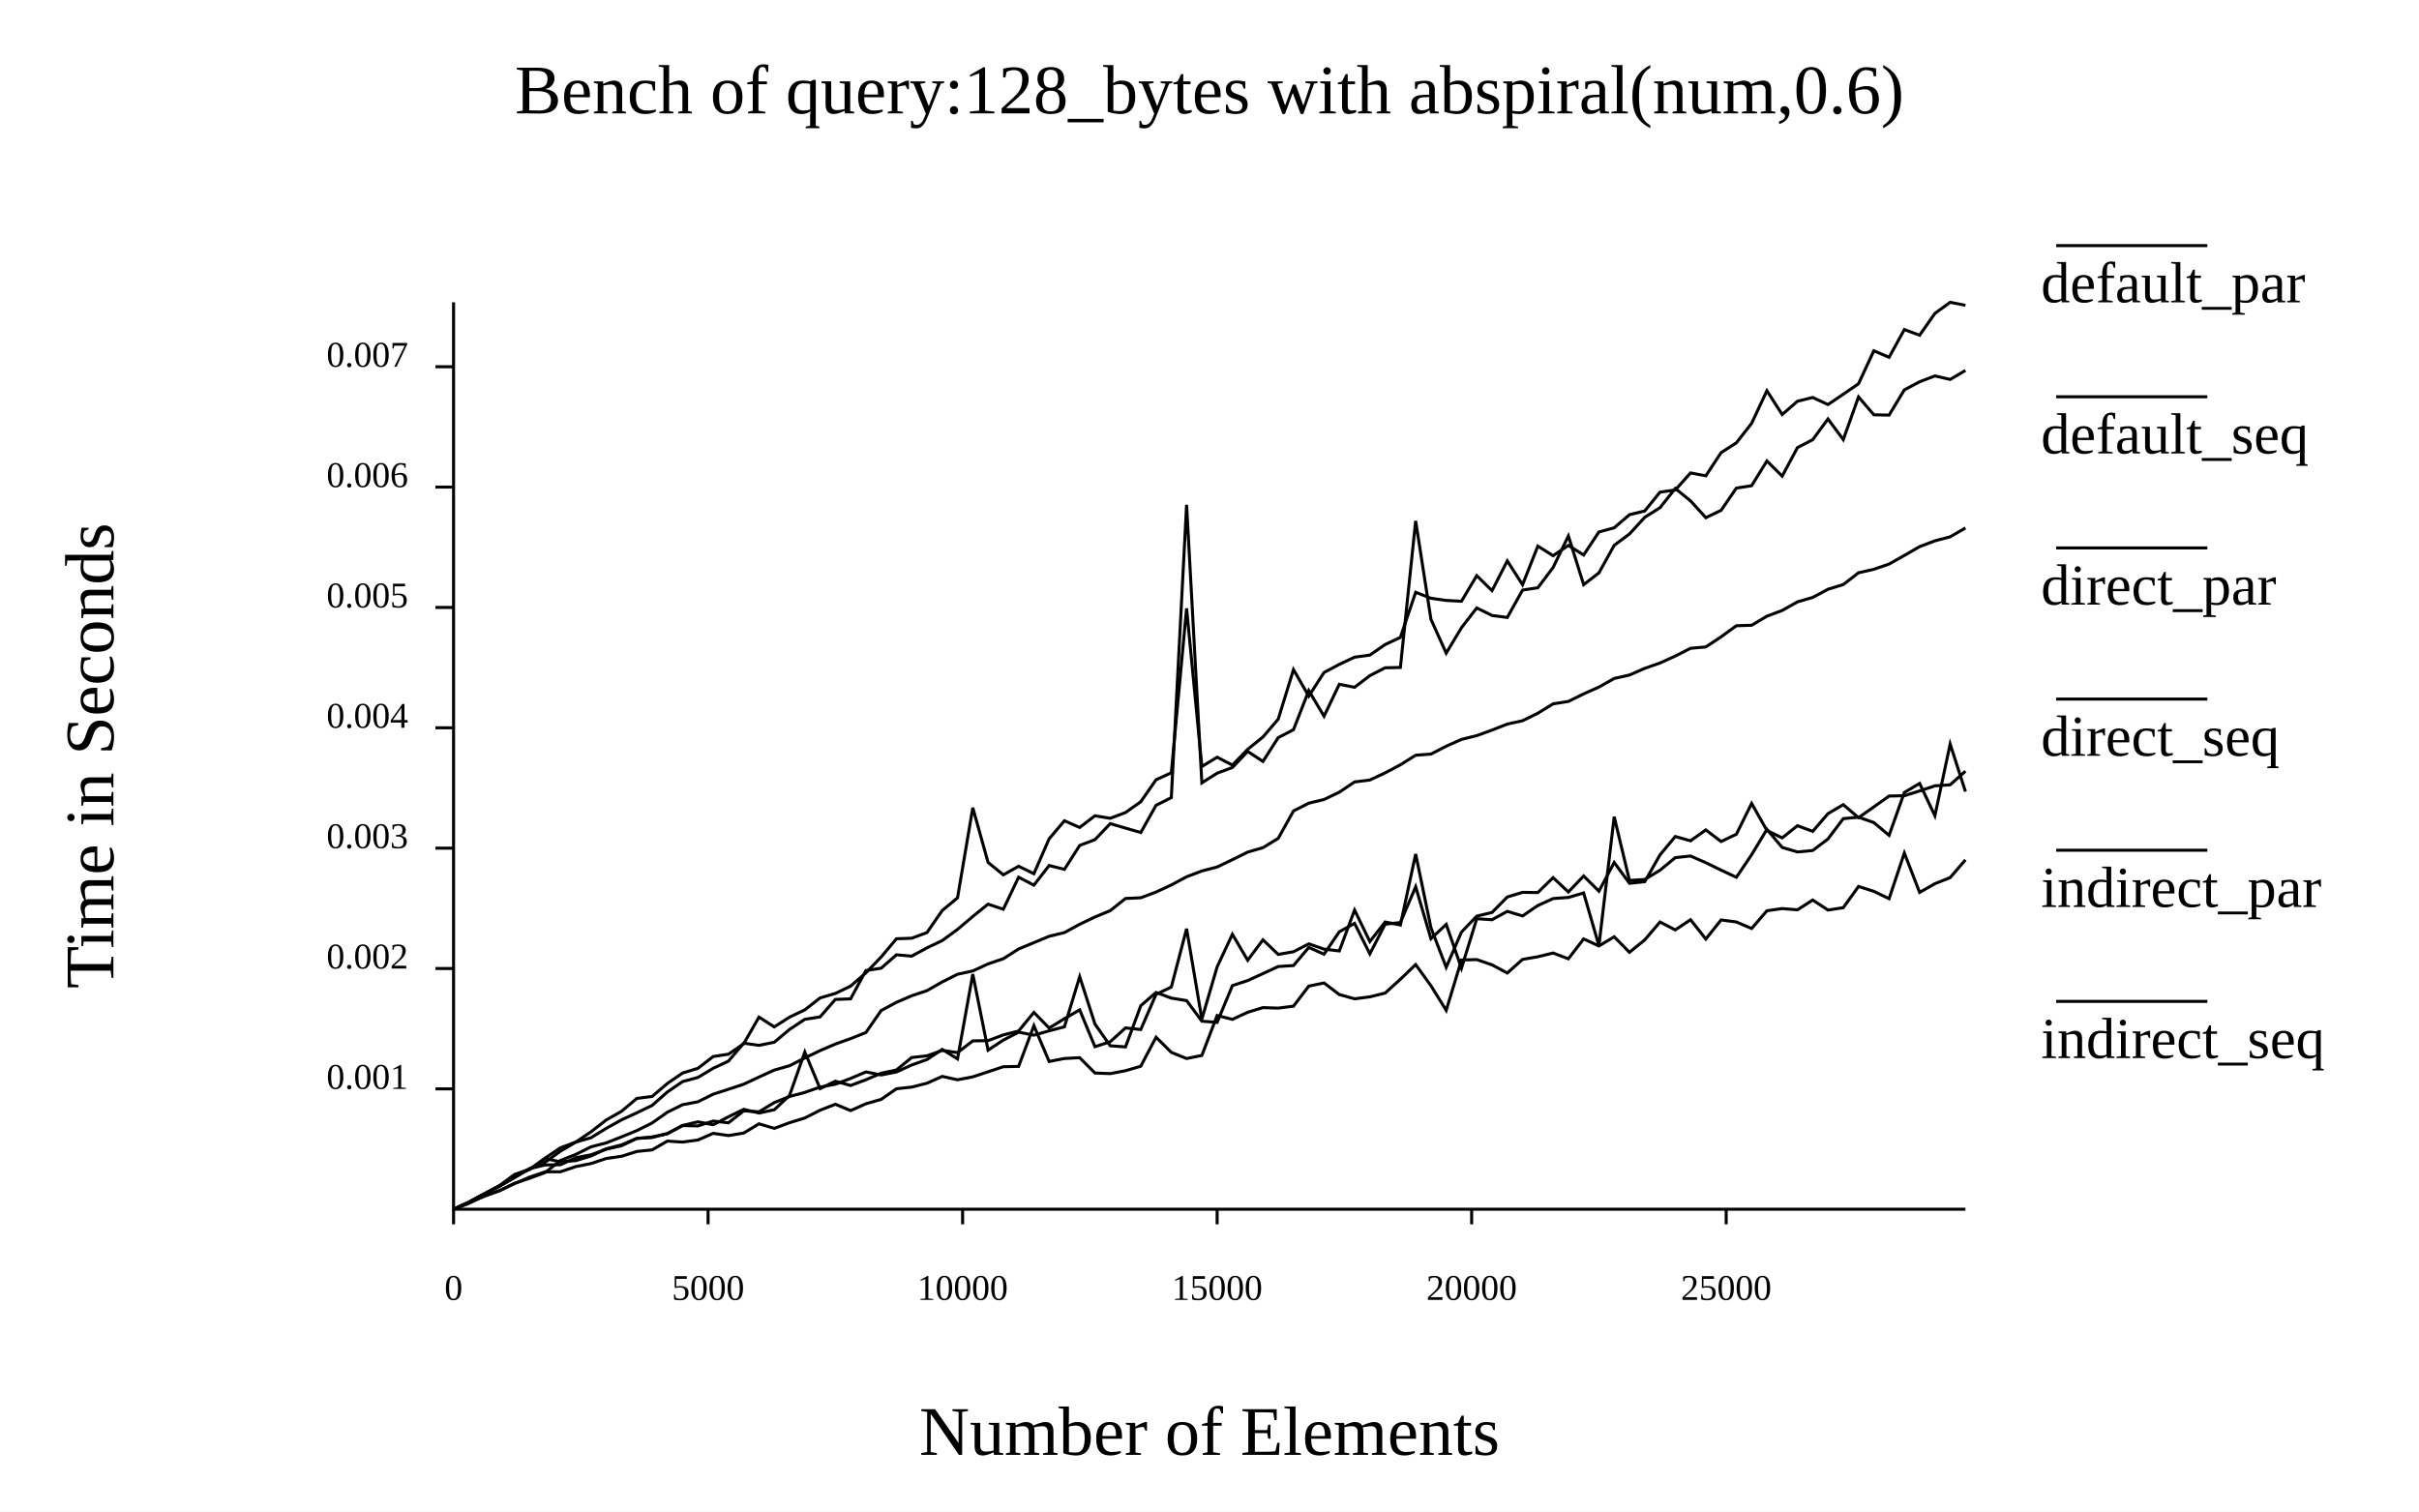
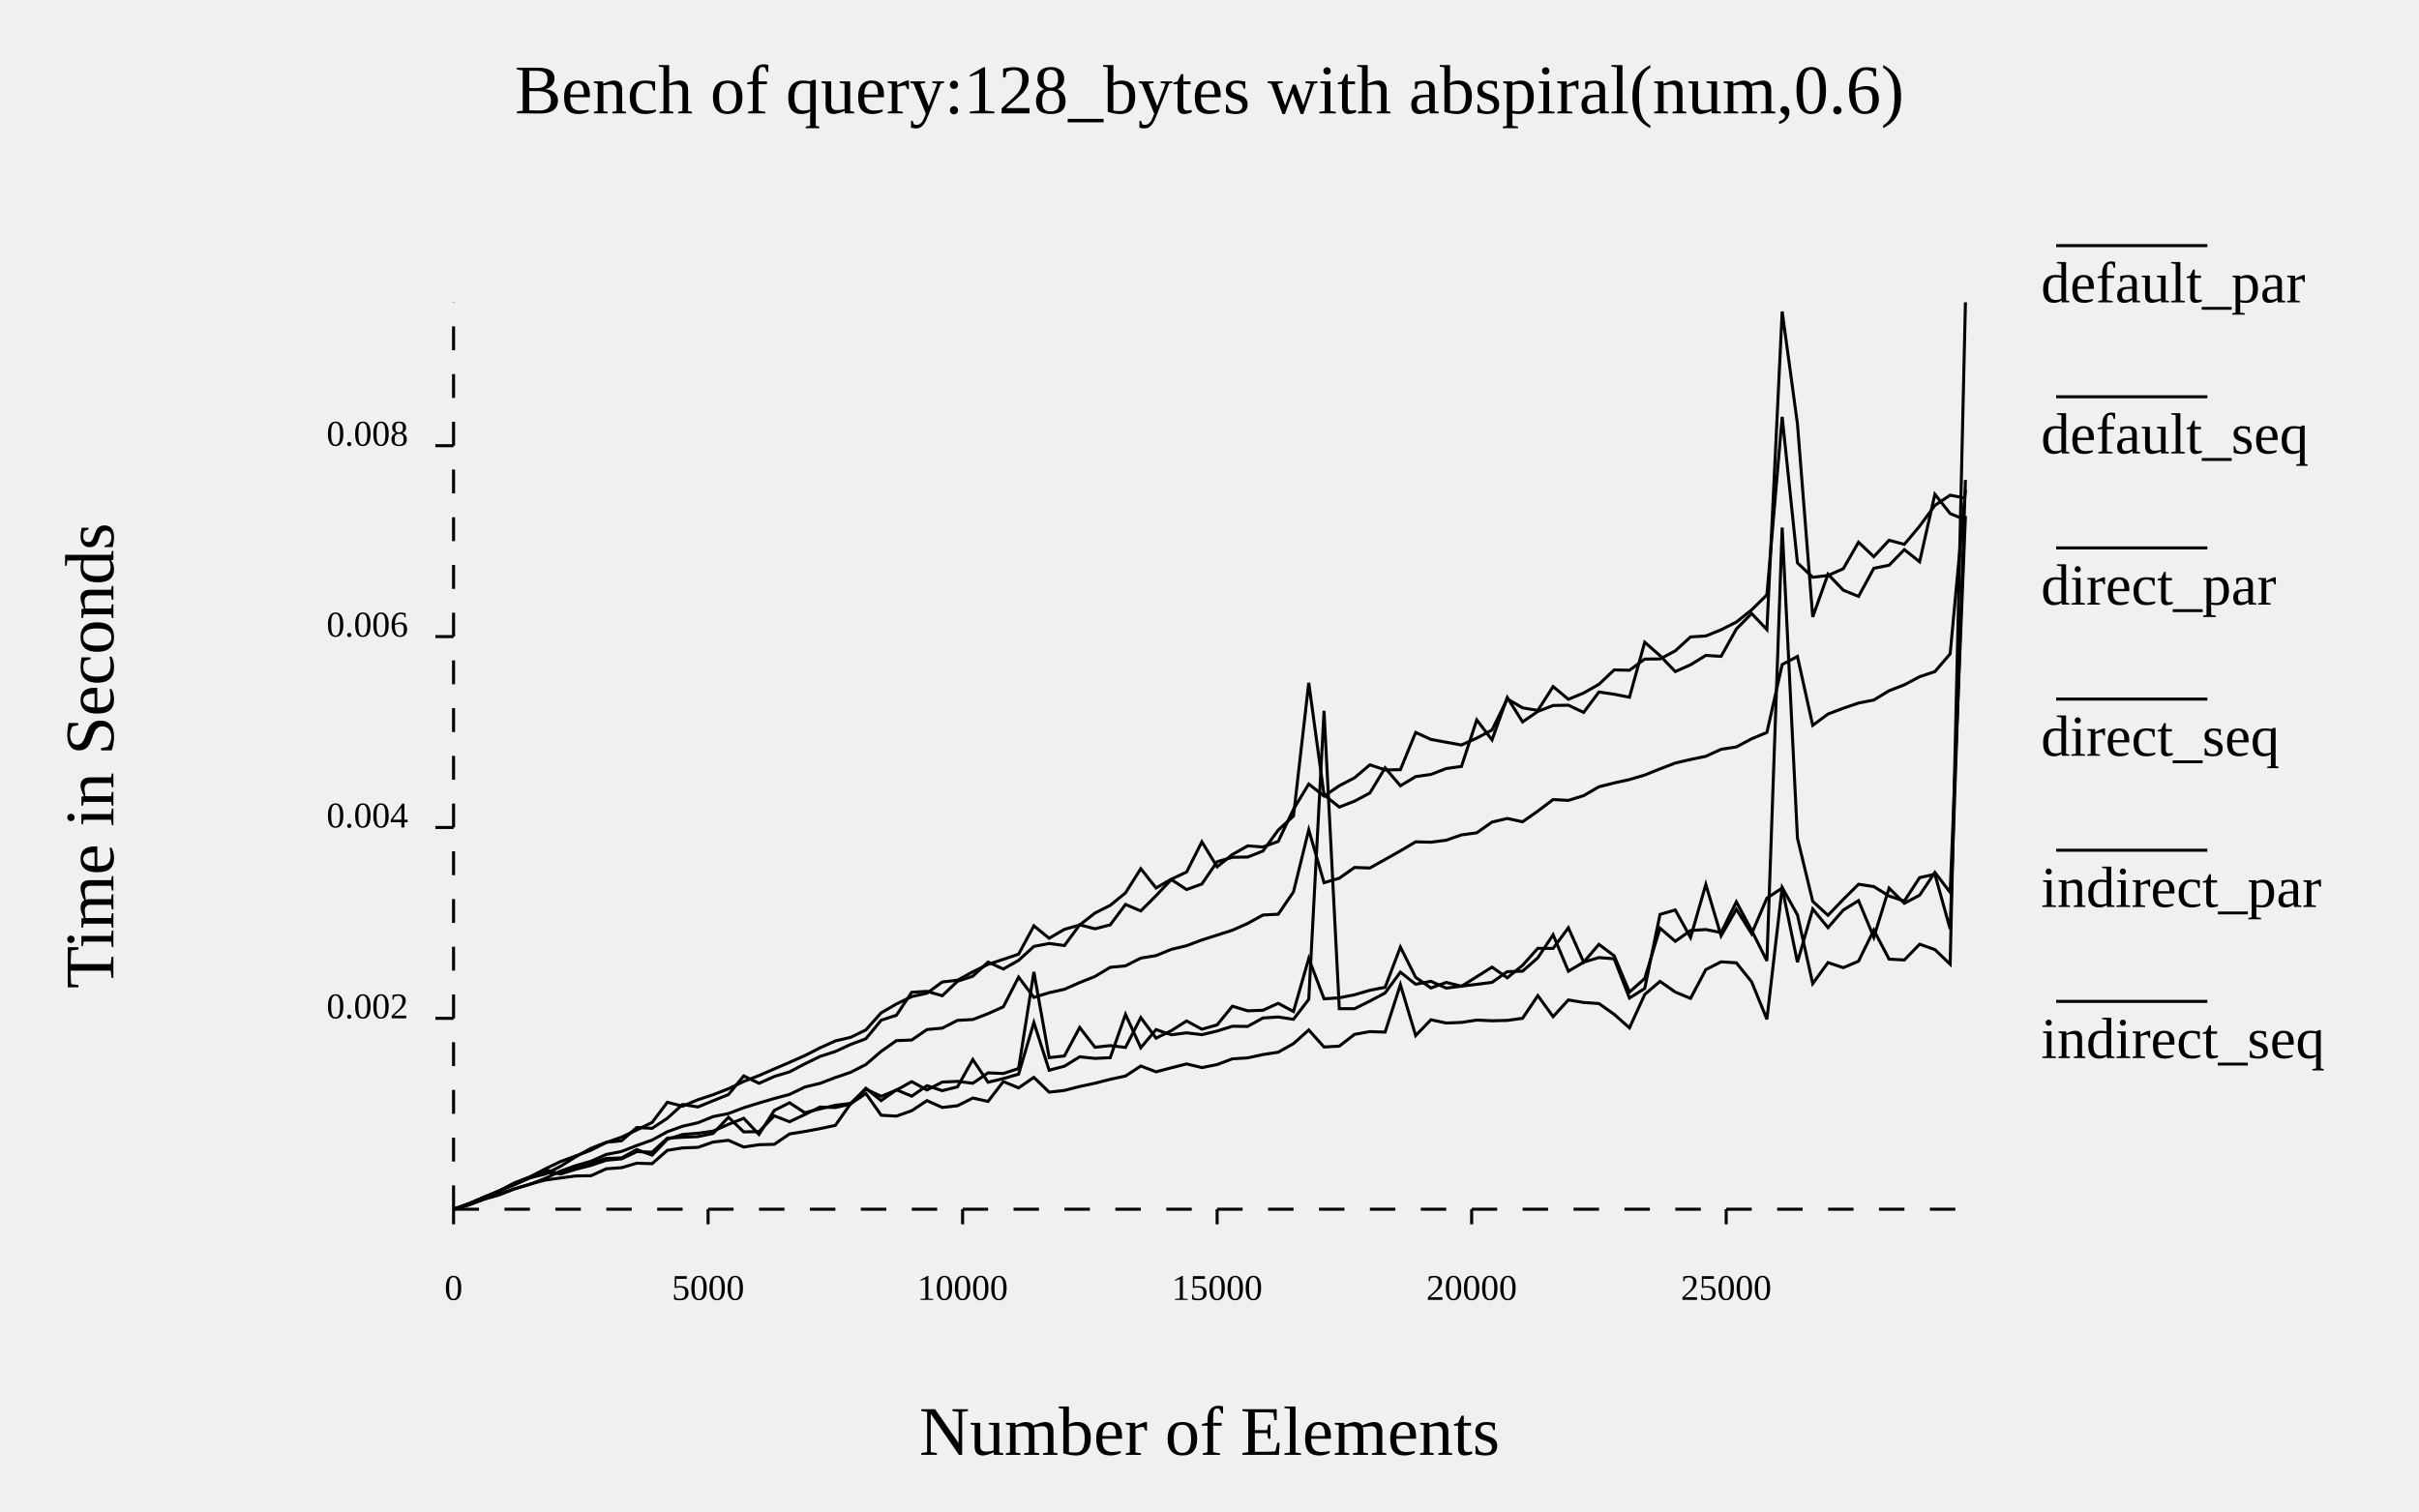
- <svg xmlns="http://www.w3.org/2000/svg" width="800" class="poloto" height="500" viewBox="0 0 800 500">
-   <rect class="poloto_background" fill="white" x="0" y="0" width="800" height="500" />
+ <svg xmlns="http://www.w3.org/2000/svg" width="800" class="poloto_background poloto" height="500" viewBox="0 0 800 500">
  <text class="poloto_text" alignment-baseline="middle" text-anchor="start" font-size="large" x="675" y="100">default_par</text>
-   <line class="poloto0stroke" stroke="black" x1="680" x2="730" y1="81.25" y2="81.25" />
-   <path class="poloto0stroke" fill="none" stroke="black" d=" M 650 261.845 L 644.949 246.113 L 639.899 269.843 L 634.848 259.147 L 629.798 262.145 L 624.747 276.327 L 619.697 272.09 L 614.646 270.313 L 609.596 270.801 L 604.545 277.517 L 599.495 281.334 L 594.444 281.812 L 589.394 280.327 L 584.343 274.352 L 579.293 282.735 L 574.242 290.198 L 569.192 287.843 L 564.141 285.378 L 559.091 283.164 L 554.04 283.701 L 548.99 287.865 L 543.939 290.922 L 538.889 291.239 L 533.838 270.177 L 528.788 312.804 L 523.737 295.387 L 518.687 296.87 L 513.636 297.237 L 508.586 299.532 L 503.535 302.992 L 498.485 301.468 L 493.434 304.243 L 488.384 303.901 L 483.333 320.298 L 478.283 305.776 L 473.232 310.528 L 468.182 293.336 L 463.131 305.176 L 458.081 305.718 L 453.03 315.537 L 447.98 305.446 L 442.929 308.226 L 437.879 315.641 L 432.828 313.408 L 427.778 319.395 L 422.727 319.718 L 417.677 322.052 L 412.626 324.361 L 407.576 326.033 L 402.525 338.203 L 397.475 337.798 L 392.424 330.989 L 387.374 330.17 L 382.323 328.289 L 377.273 332.692 L 372.222 346.308 L 367.172 345.942 L 362.121 338.753 L 357.071 323.078 L 352.02 339.659 L 346.97 340.991 L 341.919 342.43 L 336.869 341.427 L 331.818 344.044 L 326.768 347.398 L 321.717 322.218 L 316.667 350.28 L 311.616 347.143 L 306.566 350.49 L 301.515 352.284 L 296.465 354.593 L 291.414 355.589 L 286.364 354.597 L 281.313 356.733 L 276.263 358.652 L 271.212 359.596 L 266.162 361.361 L 261.111 362.717 L 256.061 364.728 L 251.01 367.773 L 245.96 367.473 L 240.909 371.418 L 235.859 370.834 L 230.808 372.45 L 225.758 372.329 L 220.707 375.049 L 215.657 376.097 L 210.606 376.57 L 205.556 378.718 L 200.505 379.994 L 195.455 382.397 L 190.404 383.928 L 185.354 384.326 L 180.303 383.227 L 175.253 386.798 L 170.202 388.59 L 165.152 392.365 L 160.101 394.946 L 155.051 397.689 L 150 400" />
+   <line class="poloto0stroke poloto0legend" stroke="black" x1="680" x2="730" y1="81.25" y2="81.25" />
+   <path class="poloto0stroke" fill="none" stroke="black" d=" M 650 170.692 L 644.949 295.214 L 639.899 288.594 L 634.848 296.132 L 629.798 298.794 L 624.747 293.785 L 619.697 310.054 L 614.646 297.912 L 609.596 301.052 L 604.545 306.852 L 599.495 300.704 L 594.444 318.293 L 589.394 293.758 L 584.343 297.096 L 579.293 308.881 L 574.242 300.772 L 569.192 309.581 L 564.141 292.564 L 559.091 310.132 L 554.04 301.015 L 548.99 302.473 L 543.939 326.975 L 538.889 330.152 L 533.838 317.159 L 528.788 316.763 L 523.737 318.277 L 518.687 321.267 L 513.636 309.207 L 508.586 316.834 L 503.535 321.254 L 498.485 321.406 L 493.434 324.962 L 488.384 325.606 L 483.333 326.215 L 478.283 326.864 L 473.232 324.611 L 468.182 325.58 L 463.131 321.585 L 458.081 328.461 L 453.03 331.155 L 447.98 333.658 L 442.929 333.66 L 437.879 235.145 L 432.828 330.56 L 427.778 337.184 L 422.727 336.415 L 417.677 336.748 L 412.626 339.531 L 407.576 339.476 L 402.525 341.058 L 397.475 342.266 L 392.424 341.654 L 387.374 342.291 L 382.323 340.583 L 377.273 346.596 L 372.222 335.541 L 367.172 349.878 L 362.121 350.109 L 357.071 349.586 L 352.02 352.686 L 346.97 354.023 L 341.919 338.248 L 336.869 355.325 L 331.818 356.785 L 326.768 358.005 L 321.717 350.481 L 316.667 359.517 L 311.616 360.78 L 306.566 359.144 L 301.515 362.606 L 296.465 360.494 L 291.414 364.087 L 286.364 359.989 L 281.313 365.229 L 276.263 366.363 L 271.212 366.206 L 266.162 368.677 L 261.111 371.061 L 256.061 369.099 L 251.01 374.327 L 245.96 374.426 L 240.909 369.581 L 235.859 374.922 L 230.808 375.989 L 225.758 376.204 L 220.707 376.493 L 215.657 381.134 L 210.606 380.941 L 205.556 383.348 L 200.505 383.792 L 195.455 385.496 L 190.404 386.787 L 185.354 388.371 L 180.303 386.908 L 175.253 389.299 L 170.202 391.289 L 165.152 393.953 L 160.101 396.047 L 155.051 398.21 L 150 400" />
  <text class="poloto_text" alignment-baseline="middle" text-anchor="start" font-size="large" x="675" y="150">default_seq</text>
-   <line class="poloto1stroke" stroke="black" x1="680" x2="730" y1="131.25" y2="131.25" />
-   <path class="poloto1stroke" fill="none" stroke="black" d=" M 650 101.008 L 644.949 100 L 639.899 103.671 L 634.848 110.896 L 629.798 109.024 L 624.747 118.189 L 619.697 116.043 L 614.646 126.938 L 609.596 130.415 L 604.545 133.819 L 599.495 131.486 L 594.444 132.728 L 589.394 137.124 L 584.343 129.255 L 579.293 140.03 L 574.242 146.488 L 569.192 149.731 L 564.141 157.399 L 559.091 156.445 L 554.04 162.089 L 548.99 162.798 L 543.939 169.027 L 538.889 170.263 L 533.838 174.59 L 528.788 175.969 L 523.737 183.586 L 518.687 180.418 L 513.636 183.819 L 508.586 180.656 L 503.535 193.422 L 498.485 185.539 L 493.434 195.387 L 488.384 190.414 L 483.333 198.895 L 478.283 198.623 L 473.232 197.906 L 468.182 195.93 L 463.131 210.84 L 458.081 213.21 L 453.03 216.706 L 447.98 217.39 L 442.929 219.767 L 437.879 222.453 L 432.828 230.29 L 427.778 221.504 L 422.727 237.891 L 417.677 243.783 L 412.626 247.87 L 407.576 253.097 L 402.525 250.475 L 397.475 253.565 L 392.424 201.232 L 387.374 255.629 L 382.323 257.948 L 377.273 265.202 L 372.222 268.779 L 367.172 270.689 L 362.121 269.851 L 357.071 273.715 L 352.02 271.499 L 346.97 277.475 L 341.919 289.022 L 336.869 286.549 L 331.818 289.392 L 326.768 285.283 L 321.717 267.195 L 316.667 297.002 L 311.616 301.182 L 306.566 308.486 L 301.515 310.357 L 296.465 310.533 L 291.414 316.558 L 286.364 321.812 L 281.313 326.199 L 276.263 328.62 L 271.212 330.104 L 266.162 334.054 L 261.111 336.464 L 256.061 339.688 L 251.01 336.458 L 245.96 345.25 L 240.909 348.719 L 235.859 349.488 L 230.808 353.398 L 225.758 354.942 L 220.707 358.405 L 215.657 362.703 L 210.606 363.353 L 205.556 367.608 L 200.505 370.463 L 195.455 374.394 L 190.404 377.787 L 185.354 379.675 L 180.303 383.071 L 175.253 386.746 L 170.202 388.524 L 165.152 392.193 L 160.101 394.965 L 155.051 397.672 L 150 400" />
+   <line class="poloto1stroke poloto1legend" stroke="black" x1="680" x2="730" y1="131.25" y2="131.25" />
+   <path class="poloto1stroke" fill="none" stroke="black" d=" M 650 164.786 L 644.949 163.796 L 639.899 167.18 L 634.848 174.044 L 629.798 180.076 L 624.747 178.708 L 619.697 184.142 L 614.646 179.362 L 609.596 188.132 L 604.545 190.378 L 599.495 190.955 L 594.444 186.19 L 589.394 137.894 L 584.343 196.784 L 579.293 201.736 L 574.242 205.778 L 569.192 208.328 L 564.141 210.377 L 559.091 210.695 L 554.04 215.298 L 548.99 217.981 L 543.939 218.016 L 538.889 221.711 L 533.838 221.606 L 528.788 226.37 L 523.737 229.242 L 518.687 231.317 L 513.636 227.108 L 508.586 234.996 L 503.535 234.146 L 498.485 231.193 L 493.434 241.478 L 488.384 244.156 L 483.333 246.441 L 478.283 245.528 L 473.232 244.598 L 468.182 242.292 L 463.131 254.605 L 458.081 254.68 L 453.03 252.996 L 447.98 257.278 L 442.929 259.916 L 437.879 263.352 L 432.828 259.347 L 427.778 267.696 L 422.727 278.335 L 417.677 280.178 L 412.626 279.814 L 407.576 282.651 L 402.525 286.742 L 397.475 278.472 L 392.424 288.465 L 387.374 290.827 L 382.323 293.731 L 377.273 287.349 L 372.222 295.357 L 367.172 299.481 L 362.121 302.022 L 357.071 305.978 L 352.02 307.424 L 346.97 310.37 L 341.919 306.252 L 336.869 315.637 L 331.818 317.341 L 326.768 319.006 L 321.717 321.456 L 316.667 324.245 L 311.616 324.835 L 306.566 328.539 L 301.515 329.671 L 296.465 332.104 L 291.414 335.036 L 286.364 340.682 L 281.313 343.137 L 276.263 344.333 L 271.212 346.613 L 266.162 349.178 L 261.111 351.418 L 256.061 353.59 L 251.01 355.785 L 245.96 357.743 L 240.909 360.146 L 235.859 362.122 L 230.808 363.783 L 225.758 365.912 L 220.707 364.624 L 215.657 371.305 L 210.606 373.768 L 205.556 376.157 L 200.505 377.923 L 195.455 380.472 L 190.404 382.37 L 185.354 384.236 L 180.303 386.668 L 175.253 389.383 L 170.202 391.332 L 165.152 393.859 L 160.101 396.083 L 155.051 398.13 L 150 400" />
  <text class="poloto_text" alignment-baseline="middle" text-anchor="start" font-size="large" x="675" y="200">direct_par</text>
-   <line class="poloto2stroke" stroke="black" x1="680" x2="730" y1="181.25" y2="181.25" />
-   <path class="poloto2stroke" fill="none" stroke="black" d=" M 650 284.431 L 644.949 290.306 L 639.899 292.316 L 634.848 295.203 L 629.798 282.171 L 624.747 297.285 L 619.697 294.844 L 614.646 293.232 L 609.596 300.25 L 604.545 301.04 L 599.495 297.724 L 594.444 300.963 L 589.394 300.547 L 584.343 301.271 L 579.293 307.151 L 574.242 304.98 L 569.192 304.315 L 564.141 310.623 L 559.091 304.235 L 554.04 307.613 L 548.99 304.991 L 543.939 310.91 L 538.889 315.011 L 533.838 309.879 L 528.788 312.924 L 523.737 310.591 L 518.687 317.162 L 513.636 315.251 L 508.586 316.487 L 503.535 317.36 L 498.485 321.868 L 493.434 319.165 L 488.384 317.426 L 483.333 317.557 L 478.283 334.219 L 473.232 326.079 L 468.182 319.073 L 463.131 323.932 L 458.081 328.5 L 453.03 329.744 L 447.98 330.395 L 442.929 328.991 L 437.879 325.155 L 432.828 326.209 L 427.778 332.827 L 422.727 333.484 L 417.677 333.307 L 412.626 334.857 L 407.576 337.205 L 402.525 335.925 L 397.475 349.124 L 392.424 350.156 L 387.374 348.12 L 382.323 343.102 L 377.273 352.701 L 372.222 354.19 L 367.172 355.144 L 362.121 354.951 L 357.071 349.874 L 352.02 350.144 L 346.97 351.124 L 341.919 339.282 L 336.869 352.759 L 331.818 352.863 L 326.768 354.547 L 321.717 356.218 L 316.667 357.189 L 311.616 356.067 L 306.566 358.321 L 301.515 359.596 L 296.465 360.154 L 291.414 363.666 L 286.364 365.122 L 281.313 367.383 L 276.263 365.282 L 271.212 367.257 L 266.162 369.822 L 261.111 371.387 L 256.061 373.256 L 251.01 371.748 L 245.96 374.814 L 240.909 375.64 L 235.859 374.909 L 230.808 377.105 L 225.758 377.791 L 220.707 377.469 L 215.657 380.379 L 210.606 380.892 L 205.556 382.489 L 200.505 383.219 L 195.455 384.901 L 190.404 385.903 L 185.354 387.612 L 180.303 387.616 L 175.253 389.347 L 170.202 391.493 L 165.152 393.83 L 160.101 395.771 L 155.051 397.84 L 150 399.999" />
+   <line class="poloto2stroke poloto2legend" stroke="black" x1="680" x2="730" y1="181.25" y2="181.25" />
+   <path class="poloto2stroke" fill="none" stroke="black" d=" M 650 100 L 644.949 318.95 L 639.899 314.123 L 634.848 312.337 L 629.798 317.552 L 624.747 317.276 L 619.697 307.671 L 614.646 317.949 L 609.596 320.102 L 604.545 318.414 L 599.495 325.386 L 594.444 302.634 L 589.394 293.596 L 584.343 337.175 L 579.293 324.778 L 574.242 318.494 L 569.192 318.17 L 564.141 320.739 L 559.091 330.255 L 554.04 328.168 L 548.99 324.637 L 543.939 328.959 L 538.889 340.009 L 533.838 335.538 L 528.788 331.967 L 523.737 331.614 L 518.687 330.772 L 513.636 336.293 L 508.586 329.359 L 503.535 336.846 L 498.485 337.544 L 493.434 337.663 L 488.384 337.434 L 483.333 338.215 L 478.283 338.415 L 473.232 337.335 L 468.182 342.563 L 463.131 325.731 L 458.081 341.409 L 453.03 341.258 L 447.98 342.145 L 442.929 346.057 L 437.879 346.344 L 432.828 340.709 L 427.778 345.22 L 422.727 348.061 L 417.677 348.836 L 412.626 349.935 L 407.576 350.253 L 402.525 352.152 L 397.475 353.15 L 392.424 351.933 L 387.374 353.22 L 382.323 354.55 L 377.273 352.631 L 372.222 355.944 L 367.172 357.029 L 362.121 358.326 L 357.071 359.396 L 352.02 360.698 L 346.97 361.283 L 341.919 356.385 L 336.869 359.871 L 331.818 357.769 L 326.768 364.342 L 321.717 363.226 L 316.667 365.766 L 311.616 366.336 L 306.566 364.088 L 301.515 367.414 L 296.465 369.203 L 291.414 368.912 L 286.364 361.714 L 281.313 365.113 L 276.263 372.261 L 271.212 373.353 L 266.162 374.285 L 261.111 375.112 L 256.061 378.531 L 251.01 378.66 L 245.96 379.429 L 240.909 377.213 L 235.859 377.79 L 230.808 379.537 L 225.758 379.718 L 220.707 380.52 L 215.657 384.936 L 210.606 384.777 L 205.556 386.263 L 200.505 386.632 L 195.455 388.921 L 190.404 388.99 L 185.354 389.665 L 180.303 390.351 L 175.253 391.703 L 170.202 393.26 L 165.152 395.251 L 160.101 396.698 L 155.051 398.58 L 150 400" />
  <text class="poloto_text" alignment-baseline="middle" text-anchor="start" font-size="large" x="675" y="250">direct_seq</text>
-   <line class="poloto3stroke" stroke="black" x1="680" x2="730" y1="231.25" y2="231.25" />
-   <path class="poloto3stroke" fill="none" stroke="black" d=" M 650 174.642 L 644.949 177.581 L 639.899 178.907 L 634.848 180.823 L 629.798 183.729 L 624.747 186.581 L 619.697 188.32 L 614.646 189.47 L 609.596 193.361 L 604.545 194.921 L 599.495 197.624 L 594.444 199.095 L 589.394 201.938 L 584.343 203.825 L 579.293 206.831 L 574.242 206.992 L 569.192 210.649 L 564.141 213.997 L 559.091 214.453 L 554.04 217.023 L 548.99 219.316 L 543.939 221.084 L 538.889 223.291 L 533.838 224.435 L 528.788 227.28 L 523.737 229.53 L 518.687 232.028 L 513.636 232.829 L 508.586 235.925 L 503.535 238.417 L 498.485 239.515 L 493.434 241.508 L 488.384 243.34 L 483.333 244.584 L 478.283 246.845 L 473.232 249.444 L 468.182 249.825 L 463.131 252.987 L 458.081 255.664 L 453.03 258.024 L 447.98 258.663 L 442.929 262.043 L 437.879 264.469 L 432.828 265.687 L 427.778 268.26 L 422.727 277.324 L 417.677 280.404 L 412.626 281.868 L 407.576 284.374 L 402.525 286.797 L 397.475 288.109 L 392.424 290.032 L 387.374 292.731 L 382.323 295.081 L 377.273 296.981 L 372.222 297.215 L 367.172 301.235 L 362.121 303.326 L 357.071 305.744 L 352.02 308.493 L 346.97 309.716 L 341.919 311.815 L 336.869 313.915 L 331.818 317.137 L 326.768 318.852 L 321.717 321.179 L 316.667 322.276 L 311.616 324.807 L 306.566 327.696 L 301.515 329.387 L 296.465 331.558 L 291.414 334.282 L 286.364 341.554 L 281.313 343.569 L 276.263 345.368 L 271.212 347.535 L 266.162 349.955 L 261.111 352.532 L 256.061 353.982 L 251.01 356.275 L 245.96 358.644 L 240.909 360.319 L 235.859 361.943 L 230.808 364.463 L 225.758 365.423 L 220.707 367.91 L 215.657 371.479 L 210.606 373.996 L 205.556 376.065 L 200.505 378.054 L 195.455 379.367 L 190.404 381.886 L 185.354 383.871 L 180.303 387.871 L 175.253 389.72 L 170.202 391.42 L 165.152 393.935 L 160.101 395.563 L 155.051 398.069 L 150 400" />
+   <line class="poloto3stroke poloto3legend" stroke="black" x1="680" x2="730" y1="231.25" y2="231.25" />
+   <path class="poloto3stroke" fill="none" stroke="black" d=" M 650 162.015 L 644.949 216.286 L 639.899 222.158 L 634.848 223.854 L 629.798 226.529 L 624.747 228.489 L 619.697 231.557 L 614.646 232.56 L 609.596 234.285 L 604.545 236.196 L 599.495 239.935 L 594.444 217.153 L 589.394 219.825 L 584.343 242.282 L 579.293 244.386 L 574.242 247.083 L 569.192 247.861 L 564.141 250.179 L 559.091 251.233 L 554.04 252.408 L 548.99 254.338 L 543.939 256.376 L 538.889 257.884 L 533.838 258.989 L 528.788 260.263 L 523.737 263.194 L 518.687 264.763 L 513.636 264.489 L 508.586 268.302 L 503.535 271.842 L 498.485 270.744 L 493.434 271.932 L 488.384 275.493 L 483.333 276.178 L 478.283 277.945 L 473.232 278.591 L 468.182 278.471 L 463.131 281.458 L 458.081 284.306 L 453.03 287.138 L 447.98 286.947 L 442.929 290.504 L 437.879 291.991 L 432.828 274.49 L 427.778 295.022 L 422.727 302.412 L 417.677 302.682 L 412.626 305.459 L 407.576 307.706 L 402.525 309.328 L 397.475 310.93 L 392.424 312.83 L 387.374 314.044 L 382.323 316.108 L 377.273 316.937 L 372.222 319.496 L 367.172 319.971 L 362.121 323.01 L 357.071 325.016 L 352.02 327.248 L 346.97 328.381 L 341.919 329.926 L 336.869 323.225 L 331.818 333.041 L 326.768 335.307 L 321.717 337.253 L 316.667 337.526 L 311.616 340.096 L 306.566 340.564 L 301.515 344.029 L 296.465 344.239 L 291.414 347.782 L 286.364 352.132 L 281.313 354.716 L 276.263 356.431 L 271.212 358.357 L 266.162 359.587 L 261.111 362.026 L 256.061 363.374 L 251.01 364.868 L 245.96 366.431 L 240.909 368.351 L 235.859 369.359 L 230.808 371.397 L 225.758 372.547 L 220.707 374.362 L 215.657 377.128 L 210.606 378.917 L 205.556 380.892 L 200.505 381.889 L 195.455 384.129 L 190.404 385.577 L 185.354 387.403 L 180.303 389.807 L 175.253 391.769 L 170.202 393.247 L 165.152 394.982 L 160.101 396.634 L 155.051 398.559 L 150 400" />
  <text class="poloto_text" alignment-baseline="middle" text-anchor="start" font-size="large" x="675" y="300">indirect_par</text>
-   <line class="poloto4stroke" stroke="black" x1="680" x2="730" y1="281.25" y2="281.25" />
-   <path class="poloto4stroke" fill="none" stroke="black" d=" M 650 255.091 L 644.949 259.617 L 639.899 259.948 L 634.848 261.63 L 629.798 263.22 L 624.747 263.32 L 619.697 266.929 L 614.646 270.475 L 609.596 266.178 L 604.545 269.146 L 599.495 275.006 L 594.444 273.129 L 589.394 277.17 L 584.343 274.709 L 579.293 265.762 L 574.242 275.963 L 569.192 278.374 L 564.141 274.526 L 559.091 278.135 L 554.04 276.712 L 548.99 282.784 L 543.939 291.655 L 538.889 292.184 L 533.838 285.298 L 528.788 294.804 L 523.737 289.769 L 518.687 295.066 L 513.636 290.321 L 508.586 295.253 L 503.535 295.183 L 498.485 296.723 L 493.434 301.832 L 488.384 303.051 L 483.333 308.322 L 478.283 319.979 L 473.232 306.886 L 468.182 282.51 L 463.131 305.986 L 458.081 304.996 L 453.03 311.466 L 447.98 301.052 L 442.929 314.569 L 437.879 313.97 L 432.828 312.218 L 427.778 314.829 L 422.727 315.714 L 417.677 310.898 L 412.626 317.642 L 407.576 309.06 L 402.525 319.82 L 397.475 337.106 L 392.424 307.229 L 387.374 326.508 L 382.323 328.932 L 377.273 340.561 L 372.222 340.03 L 367.172 344.595 L 362.121 346.248 L 357.071 334.062 L 352.02 336.971 L 346.97 340.069 L 341.919 334.893 L 336.869 341.049 L 331.818 342.341 L 326.768 344.235 L 321.717 344.323 L 316.667 348.187 L 311.616 347.478 L 306.566 349.257 L 301.515 349.812 L 296.465 353.935 L 291.414 355.017 L 286.364 357.175 L 281.313 359.073 L 276.263 357.655 L 271.212 360.106 L 266.162 347.987 L 261.111 362.393 L 256.061 367.093 L 251.01 368.188 L 245.96 366.959 L 240.909 369.425 L 235.859 372.06 L 230.808 371.094 L 225.758 372.278 L 220.707 374.949 L 215.657 376.292 L 210.606 376.585 L 205.556 378.996 L 200.505 380.141 L 195.455 381.996 L 190.404 382.978 L 185.354 385.288 L 180.303 385.354 L 175.253 386.554 L 170.202 389.555 L 165.152 392.447 L 160.101 394.989 L 155.051 397.705 L 150 400" />
+   <line class="poloto4stroke poloto4legend" stroke="black" x1="680" x2="730" y1="281.25" y2="281.25" />
+   <path class="poloto4stroke" fill="none" stroke="black" d=" M 650 158.769 L 644.949 307.337 L 639.899 289.191 L 634.848 290.317 L 629.798 298.055 L 624.747 296.397 L 619.697 293.279 L 614.646 292.505 L 609.596 297.519 L 604.545 302.778 L 599.495 298.158 L 594.444 277.242 L 589.394 174.516 L 584.343 317.88 L 579.293 307.765 L 574.242 298.318 L 569.192 308.484 L 564.141 307.485 L 559.091 307.816 L 554.04 311.378 L 548.99 307.033 L 543.939 323.678 L 538.889 328.18 L 533.838 316.186 L 528.788 312.396 L 523.737 318.289 L 518.687 306.91 L 513.636 313.732 L 508.586 313.701 L 503.535 319.329 L 498.485 323.452 L 493.434 319.912 L 488.384 323.091 L 483.333 326.245 L 478.283 324.972 L 473.232 326.817 L 468.182 323.306 L 463.131 313.281 L 458.081 326.597 L 453.03 327.581 L 447.98 329.059 L 442.929 330.065 L 437.879 330.394 L 432.828 317.068 L 427.778 334.604 L 422.727 331.891 L 417.677 334.188 L 412.626 334.373 L 407.576 332.845 L 402.525 339.024 L 397.475 340.454 L 392.424 337.732 L 387.374 340.94 L 382.323 343.405 L 377.273 336.605 L 372.222 346.485 L 367.172 345.888 L 362.121 346.416 L 357.071 339.881 L 352.02 349.303 L 346.97 349.858 L 341.919 321.518 L 336.869 353.451 L 331.818 355.101 L 326.768 354.891 L 321.717 358.334 L 316.667 357.709 L 311.616 357.939 L 306.566 360.554 L 301.515 357.792 L 296.465 360.594 L 291.414 362.66 L 286.364 360.265 L 281.313 365.004 L 276.263 365.613 L 271.212 366.814 L 266.162 368.078 L 261.111 364.784 L 256.061 367.329 L 251.01 375.279 L 245.96 369.925 L 240.909 371.925 L 235.859 374.15 L 230.808 374.88 L 225.758 375.273 L 220.707 376.869 L 215.657 382.124 L 210.606 380.26 L 205.556 383.03 L 200.505 383.211 L 195.455 384.623 L 190.404 386.07 L 185.354 388.194 L 180.303 387.898 L 175.253 389.613 L 170.202 391.869 L 165.152 393.954 L 160.101 396.035 L 155.051 398.26 L 150 399.999" />
  <text class="poloto_text" alignment-baseline="middle" text-anchor="start" font-size="large" x="675" y="350">indirect_seq</text>
-   <line class="poloto5stroke" stroke="black" x1="680" x2="730" y1="331.25" y2="331.25" />
-   <path class="poloto5stroke" fill="none" stroke="black" d=" M 650 122.538 L 644.949 125.512 L 639.899 124.348 L 634.848 126.288 L 629.798 128.96 L 624.747 137.312 L 619.697 137.212 L 614.646 131.299 L 609.596 145.417 L 604.545 138.598 L 599.495 145.439 L 594.444 148.071 L 589.394 157.507 L 584.343 152.477 L 579.293 160.665 L 574.242 161.467 L 569.192 168.814 L 564.141 171.246 L 559.091 165.69 L 554.04 161.583 L 548.99 167.95 L 543.939 171.121 L 538.889 176.633 L 533.838 180.389 L 528.788 189.501 L 523.737 193.4 L 518.687 177.286 L 513.636 187.734 L 508.586 194.418 L 503.535 195.191 L 498.485 204.254 L 493.434 203.585 L 488.384 201.109 L 483.333 207.626 L 478.283 216.055 L 473.232 204.848 L 468.182 172.305 L 463.131 220.787 L 458.081 220.899 L 453.03 223.495 L 447.98 227.359 L 442.929 226.356 L 437.879 236.91 L 432.828 228.441 L 427.778 241.376 L 422.727 243.995 L 417.677 251.877 L 412.626 248.574 L 407.576 253.879 L 402.525 255.761 L 397.475 258.961 L 392.424 166.974 L 387.374 263.843 L 382.323 266.395 L 377.273 275.392 L 372.222 273.932 L 367.172 272.448 L 362.121 277.749 L 357.071 279.663 L 352.02 287.584 L 346.97 286.308 L 341.919 292.802 L 336.869 290.171 L 331.818 300.771 L 326.768 299.085 L 321.717 303.159 L 316.667 307.433 L 311.616 311.128 L 306.566 313.54 L 301.515 316.288 L 296.465 315.847 L 291.414 320.268 L 286.364 321.058 L 281.313 330.413 L 276.263 330.606 L 271.212 336.382 L 266.162 337.191 L 261.111 340.53 L 256.061 344.762 L 251.01 345.801 L 245.96 345.077 L 240.909 351.013 L 235.859 353.386 L 230.808 356.418 L 225.758 357.768 L 220.707 361.22 L 215.657 365.679 L 210.606 368.108 L 205.556 370.428 L 200.505 373.251 L 195.455 376.35 L 190.404 377.807 L 185.354 380.793 L 180.303 384.456 L 175.253 386.528 L 170.202 389.224 L 165.152 392.295 L 160.101 394.947 L 155.051 397.72 L 150 400" />
+   <line class="poloto5stroke poloto5legend" stroke="black" x1="680" x2="730" y1="331.25" y2="331.25" />
+   <path class="poloto5stroke" fill="none" stroke="black" d=" M 650 171.983 L 644.949 169.885 L 639.899 163.511 L 634.848 185.831 L 629.798 181.808 L 624.747 186.979 L 619.697 188 L 614.646 197.28 L 609.596 195.222 L 604.545 189.938 L 599.495 204.083 L 594.444 140.219 L 589.394 103.042 L 584.343 208.27 L 579.293 202.953 L 574.242 208.077 L 569.192 217.129 L 564.141 216.809 L 559.091 219.904 L 554.04 222.146 L 548.99 216.882 L 543.939 212.449 L 538.889 230.638 L 533.838 229.656 L 528.788 228.914 L 523.737 235.662 L 518.687 233.281 L 513.636 233.364 L 508.586 235.334 L 503.535 238.801 L 498.485 230.731 L 493.434 244.763 L 488.384 238.139 L 483.333 253.526 L 478.283 254.227 L 473.232 256.174 L 468.182 256.896 L 463.131 259.937 L 458.081 254.003 L 453.03 262.327 L 447.98 265.008 L 442.929 266.972 L 437.879 262.928 L 432.828 225.885 L 427.778 269.937 L 422.727 274.581 L 417.677 281.521 L 412.626 283.503 L 407.576 283.585 L 402.525 285.044 L 397.475 292.426 L 392.424 294.251 L 387.374 290.953 L 382.323 296.276 L 377.273 301.331 L 372.222 299.18 L 367.172 305.935 L 362.121 307.242 L 357.071 305.921 L 352.02 312.776 L 346.97 312.097 L 341.919 313.066 L 336.869 317.674 L 331.818 320.544 L 326.768 318.248 L 321.717 322.916 L 316.667 324.582 L 311.616 329.382 L 306.566 327.935 L 301.515 328.246 L 296.465 335.835 L 291.414 337.486 L 286.364 343.604 L 281.313 345.495 L 276.263 347.83 L 271.212 349.463 L 266.162 351.916 L 261.111 354.571 L 256.061 356.098 L 251.01 358.356 L 245.96 355.898 L 240.909 362.079 L 235.859 364.105 L 230.808 366.178 L 225.758 365.349 L 220.707 369.9 L 215.657 373.251 L 210.606 372.961 L 205.556 377.359 L 200.505 377.856 L 195.455 379.846 L 190.404 382.651 L 185.354 385.816 L 180.303 388.365 L 175.253 389.617 L 170.202 391.785 L 165.152 393.988 L 160.101 396.007 L 155.051 398.251 L 150 399.999" />
  <text class="poloto_text" alignment-baseline="start" text-anchor="middle" font-size="x-large" x="400" y="37.5">Bench of query:128_bytes with abspiral(num,0.6)</text>
  <text class="poloto_text" alignment-baseline="start" text-anchor="middle" font-size="x-large" x="400" y="481.25">Number of Elements</text>
  <text class="poloto_text" alignment-baseline="start" text-anchor="middle" font-size="x-large" transform="rotate(-90,37.5,250)" x="37.5" y="250">Time in Seconds</text>
-   <path stroke="black" fill="none" class="poloto_axis_lines" d=" M 150 100 L 150 400 L 650 400" />
  <line class="poloto_axis_lines" stroke="black" x1="150" x2="150" y1="400" y2="405" />
  <text class="poloto_text" alignment-baseline="start" text-anchor="middle" x="150" y="430"> 0</text>
  <line class="poloto_axis_lines" stroke="black" x1="234.175" x2="234.175" y1="400" y2="405" />
  <text class="poloto_text" alignment-baseline="start" text-anchor="middle" x="234.175" y="430"> 5000</text>
  <line class="poloto_axis_lines" stroke="black" x1="318.35" x2="318.35" y1="400" y2="405" />
  <text class="poloto_text" alignment-baseline="start" text-anchor="middle" x="318.35" y="430"> 10000</text>
  <line class="poloto_axis_lines" stroke="black" x1="402.525" x2="402.525" y1="400" y2="405" />
  <text class="poloto_text" alignment-baseline="start" text-anchor="middle" x="402.525" y="430"> 15000</text>
  <line class="poloto_axis_lines" stroke="black" x1="486.7" x2="486.7" y1="400" y2="405" />
  <text class="poloto_text" alignment-baseline="start" text-anchor="middle" x="486.7" y="430"> 20000</text>
  <line class="poloto_axis_lines" stroke="black" x1="570.875" x2="570.875" y1="400" y2="405" />
  <text class="poloto_text" alignment-baseline="start" text-anchor="middle" x="570.875" y="430"> 25000</text>
-   <line class="poloto_axis_lines" stroke="black" x1="150" x2="144" y1="360.19" y2="360.19" />
-   <text class="poloto_text" alignment-baseline="middle" text-anchor="end" x="135" y="360.19"> 0.001</text>
-   <line class="poloto_axis_lines" stroke="black" x1="150" x2="144" y1="320.377" y2="320.377" />
-   <text class="poloto_text" alignment-baseline="middle" text-anchor="end" x="135" y="320.377"> 0.002</text>
-   <line class="poloto_axis_lines" stroke="black" x1="150" x2="144" y1="280.564" y2="280.564" />
-   <text class="poloto_text" alignment-baseline="middle" text-anchor="end" x="135" y="280.564"> 0.003</text>
-   <line class="poloto_axis_lines" stroke="black" x1="150" x2="144" y1="240.751" y2="240.751" />
-   <text class="poloto_text" alignment-baseline="middle" text-anchor="end" x="135" y="240.751"> 0.004</text>
-   <line class="poloto_axis_lines" stroke="black" x1="150" x2="144" y1="200.939" y2="200.939" />
-   <text class="poloto_text" alignment-baseline="middle" text-anchor="end" x="135" y="200.939"> 0.005</text>
-   <line class="poloto_axis_lines" stroke="black" x1="150" x2="144" y1="161.126" y2="161.126" />
-   <text class="poloto_text" alignment-baseline="middle" text-anchor="end" x="135" y="161.126"> 0.006</text>
-   <line class="poloto_axis_lines" stroke="black" x1="150" x2="144" y1="121.313" y2="121.313" />
-   <text class="poloto_text" alignment-baseline="middle" text-anchor="end" x="135" y="121.313"> 0.007</text>
+   <line class="poloto_axis_lines" stroke="black" x1="150" x2="144" y1="336.861" y2="336.861" />
+   <text class="poloto_text" alignment-baseline="middle" text-anchor="end" x="135" y="336.861"> 0.002</text>
+   <line class="poloto_axis_lines" stroke="black" x1="150" x2="144" y1="273.721" y2="273.721" />
+   <text class="poloto_text" alignment-baseline="middle" text-anchor="end" x="135" y="273.721"> 0.004</text>
+   <line class="poloto_axis_lines" stroke="black" x1="150" x2="144" y1="210.58" y2="210.58" />
+   <text class="poloto_text" alignment-baseline="middle" text-anchor="end" x="135" y="210.58"> 0.006</text>
+   <line class="poloto_axis_lines" stroke="black" x1="150" x2="144" y1="147.439" y2="147.439" />
+   <text class="poloto_text" alignment-baseline="middle" text-anchor="end" x="135" y="147.439"> 0.008</text>
+   <path stroke="black" fill="none" class="poloto_axis_lines" style="stroke-dasharray:8.418;stroke-dashoffset:-0;" d=" M 150 400 L 650 400" />
+   <path stroke="black" fill="none" class="poloto_axis_lines" style="stroke-dasharray:7.893;stroke-dashoffset:-63.139;" d=" M 150 400 L 150 100" />
</svg>
